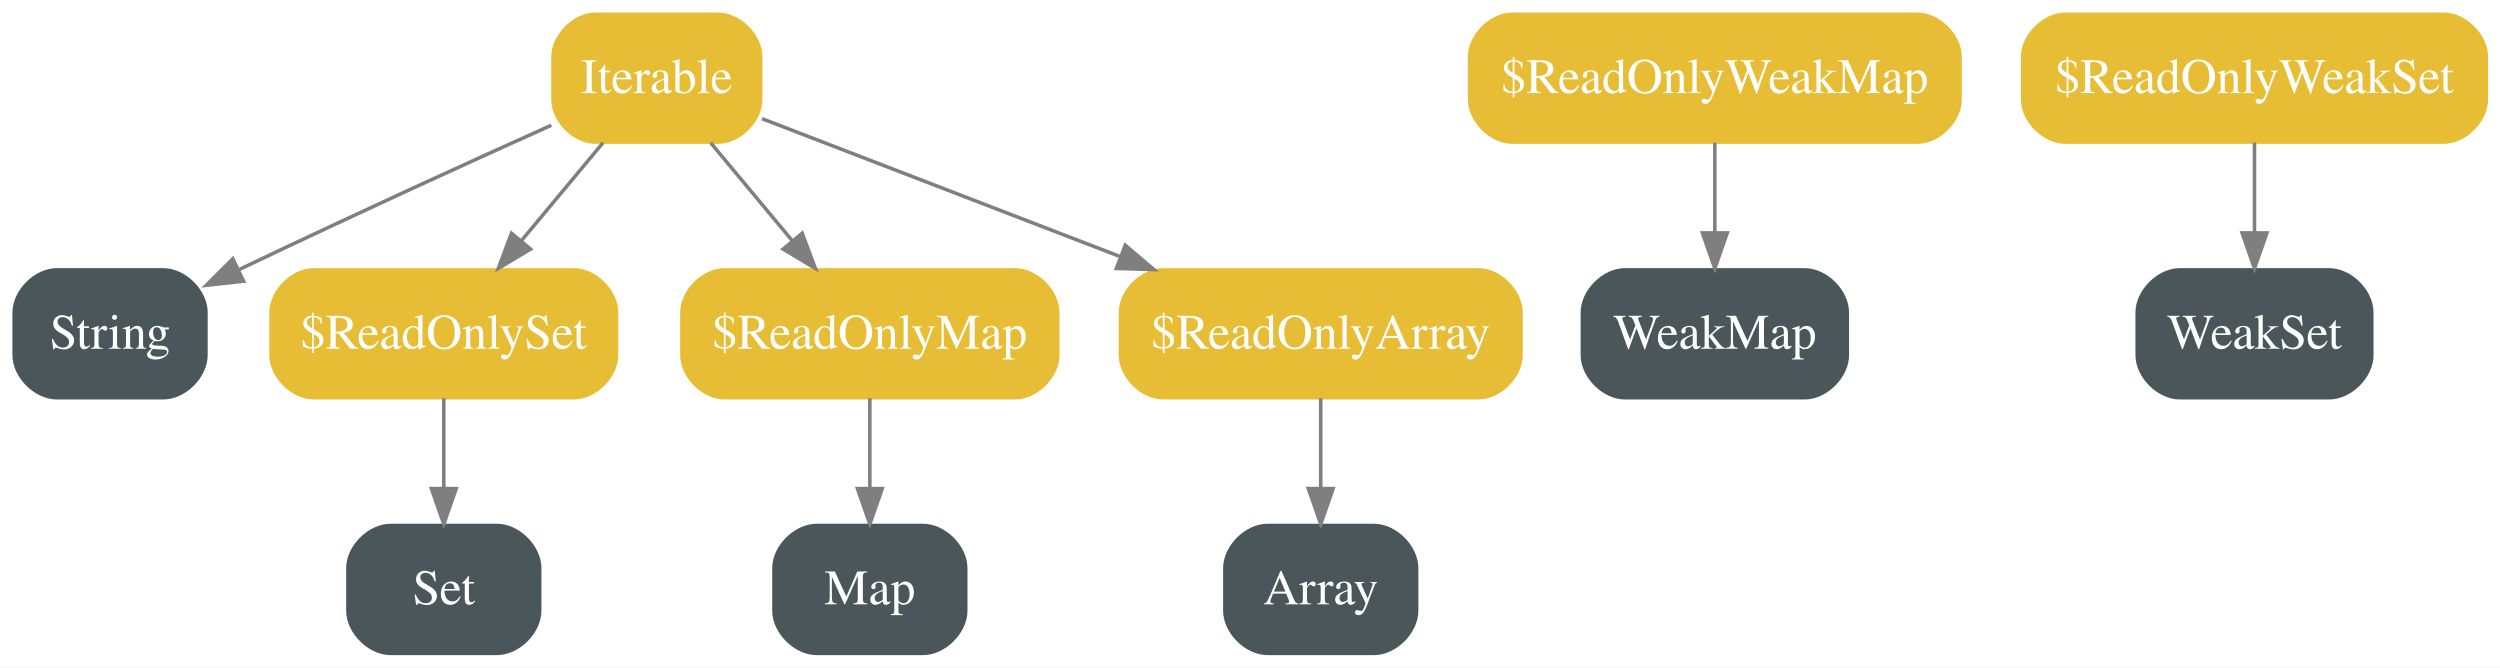
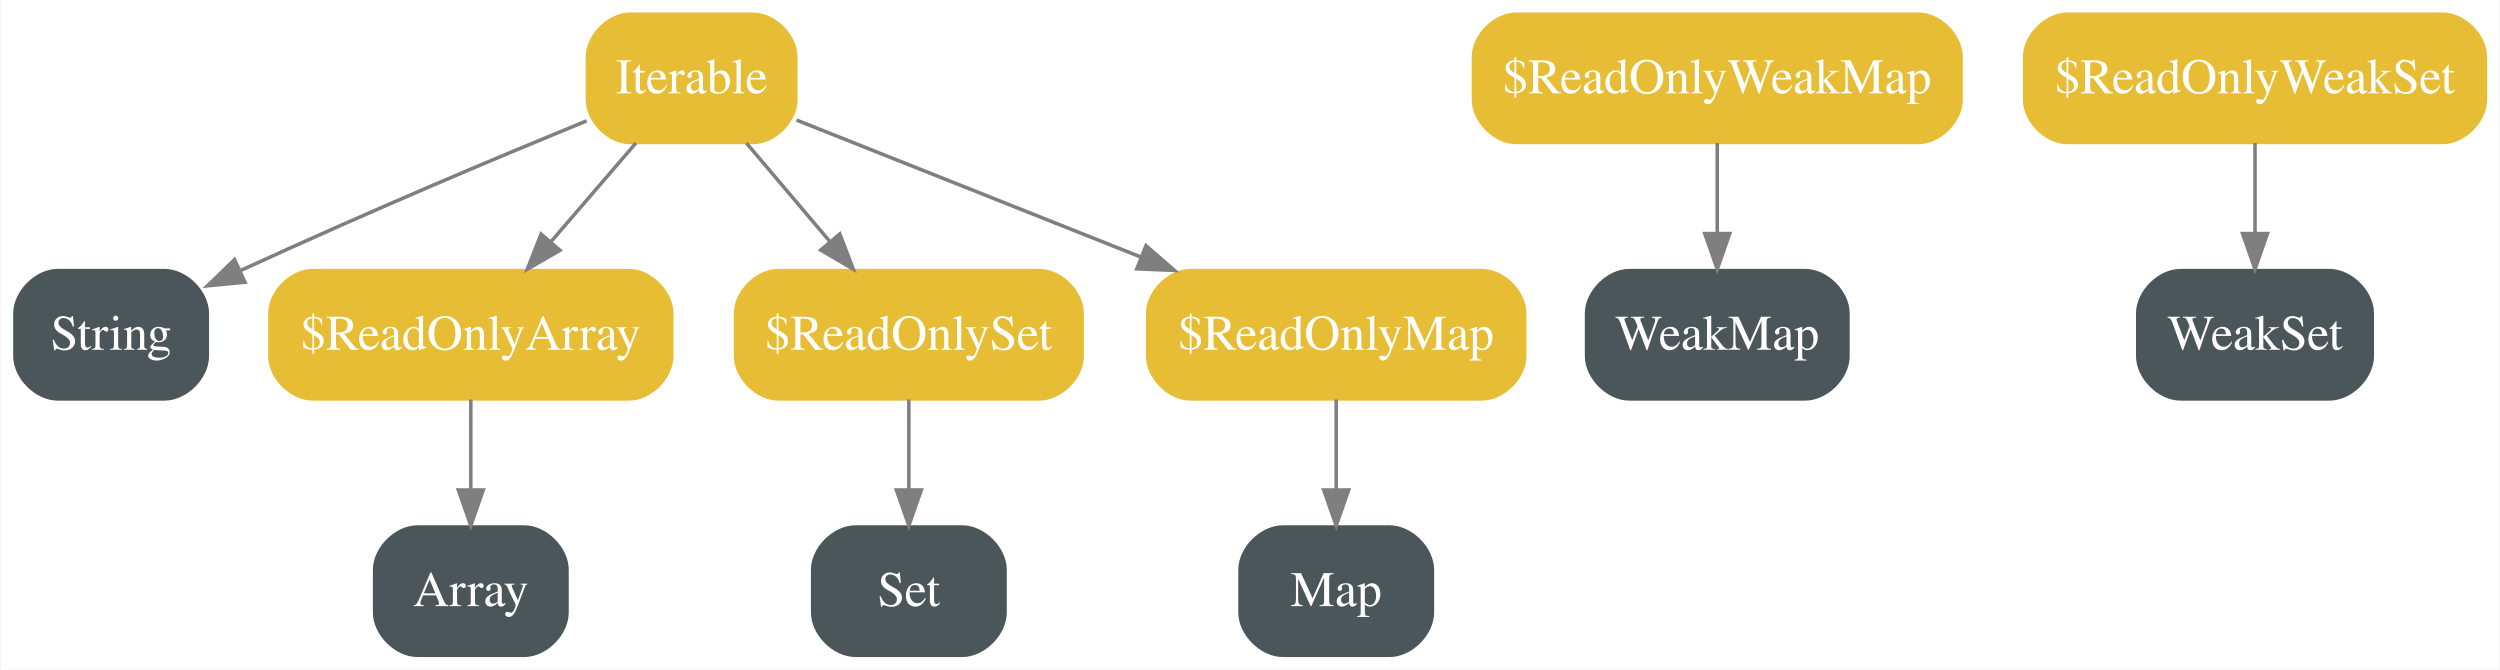
- <svg xmlns="http://www.w3.org/2000/svg" width="704pt" height="188pt" viewBox="0.00 0.00 704.15 188.00">
+ <svg xmlns="http://www.w3.org/2000/svg" width="702pt" height="188pt" viewBox="0.00 0.00 701.59 188.00">
  <g id="graph0" class="graph" transform="scale(1 1) rotate(0) translate(4 184)">
-     <polygon fill="#ffffff" stroke="transparent" points="-4,4 -4,-184 700.147,-184 700.147,4 -4,4" />
+     <polygon fill="#ffffff" stroke="transparent" points="-4,4 -4,-184 697.591,-184 697.591,4 -4,4" />
    <g id="node1" class="node">
-       <path fill="#4a5659" stroke="#4a5659" d="M136,-36C136,-36 106,-36 106,-36 100,-36 94,-30 94,-24 94,-24 94,-12 94,-12 94,-6 100,0 106,0 106,0 136,0 136,0 142,0 148,-6 148,-12 148,-12 148,-24 148,-24 148,-30 142,-36 136,-36" />
-       <text text-anchor="middle" x="121" y="-13.8" font-family="Times,serif" font-size="14.00" fill="#ffffff">Set</text>
+       <path fill="#4a5659" stroke="#4a5659" d="M266,-36C266,-36 236,-36 236,-36 230,-36 224,-30 224,-24 224,-24 224,-12 224,-12 224,-6 230,0 236,0 236,0 266,0 266,0 272,0 278,-6 278,-12 278,-12 278,-24 278,-24 278,-30 272,-36 266,-36" />
+       <text text-anchor="middle" x="251" y="-13.8" font-family="Times,serif" font-size="14.00" fill="#ffffff">Set</text>
    </g>
    <g id="node2" class="node">
-       <path fill="#4a5659" stroke="#4a5659" d="M256,-36C256,-36 226,-36 226,-36 220,-36 214,-30 214,-24 214,-24 214,-12 214,-12 214,-6 220,0 226,0 226,0 256,0 256,0 262,0 268,-6 268,-12 268,-12 268,-24 268,-24 268,-30 262,-36 256,-36" />
-       <text text-anchor="middle" x="241" y="-13.8" font-family="Times,serif" font-size="14.00" fill="#ffffff">Map</text>
+       <path fill="#4a5659" stroke="#4a5659" d="M386,-36C386,-36 356,-36 356,-36 350,-36 344,-30 344,-24 344,-24 344,-12 344,-12 344,-6 350,0 356,0 356,0 386,0 386,0 392,0 398,-6 398,-12 398,-12 398,-24 398,-24 398,-30 392,-36 386,-36" />
+       <text text-anchor="middle" x="371" y="-13.8" font-family="Times,serif" font-size="14.00" fill="#ffffff">Map</text>
    </g>
    <g id="node3" class="node">
-       <path fill="#4a5659" stroke="#4a5659" d="M383,-36C383,-36 353,-36 353,-36 347,-36 341,-30 341,-24 341,-24 341,-12 341,-12 341,-6 347,0 353,0 353,0 383,0 383,0 389,0 395,-6 395,-12 395,-12 395,-24 395,-24 395,-30 389,-36 383,-36" />
-       <text text-anchor="middle" x="368" y="-13.8" font-family="Times,serif" font-size="14.00" fill="#ffffff">Array</text>
+       <path fill="#4a5659" stroke="#4a5659" d="M143,-36C143,-36 113,-36 113,-36 107,-36 101,-30 101,-24 101,-24 101,-12 101,-12 101,-6 107,0 113,0 113,0 143,0 143,0 149,0 155,-6 155,-12 155,-12 155,-24 155,-24 155,-30 149,-36 143,-36" />
+       <text text-anchor="middle" x="128" y="-13.8" font-family="Times,serif" font-size="14.00" fill="#ffffff">Array</text>
    </g>
    <g id="node4" class="node">
      <path fill="#4a5659" stroke="#4a5659" d="M42,-108C42,-108 12,-108 12,-108 6,-108 0,-102 0,-96 0,-96 0,-84 0,-84 0,-78 6,-72 12,-72 12,-72 42,-72 42,-72 48,-72 54,-78 54,-84 54,-84 54,-96 54,-96 54,-102 48,-108 42,-108" />
      <text text-anchor="middle" x="27" y="-85.8" font-family="Times,serif" font-size="14.00" fill="#ffffff">String</text>
    </g>
    <g id="node5" class="node">
-       <path fill="#4a5659" stroke="#4a5659" d="M504.304,-108C504.304,-108 453.696,-108 453.696,-108 447.696,-108 441.696,-102 441.696,-96 441.696,-96 441.696,-84 441.696,-84 441.696,-78 447.696,-72 453.696,-72 453.696,-72 504.304,-72 504.304,-72 510.304,-72 516.304,-78 516.304,-84 516.304,-84 516.304,-96 516.304,-96 516.304,-102 510.304,-108 504.304,-108" />
-       <text text-anchor="middle" x="479" y="-85.8" font-family="Times,serif" font-size="14.00" fill="#ffffff">WeakMap</text>
+       <path fill="#4a5659" stroke="#4a5659" d="M502.69,-108C502.69,-108 453.31,-108 453.31,-108 447.31,-108 441.31,-102 441.31,-96 441.31,-96 441.31,-84 441.31,-84 441.31,-78 447.31,-72 453.31,-72 453.31,-72 502.69,-72 502.69,-72 508.69,-72 514.69,-78 514.69,-84 514.69,-84 514.69,-96 514.69,-96 514.69,-102 508.69,-108 502.69,-108" />
+       <text text-anchor="middle" x="478" y="-85.8" font-family="Times,serif" font-size="14.00" fill="#ffffff">WeakMap</text>
    </g>
    <g id="node6" class="node">
-       <path fill="#4a5659" stroke="#4a5659" d="M652.033,-108C652.033,-108 609.967,-108 609.967,-108 603.967,-108 597.967,-102 597.967,-96 597.967,-96 597.967,-84 597.967,-84 597.967,-78 603.967,-72 609.967,-72 609.967,-72 652.033,-72 652.033,-72 658.033,-72 664.033,-78 664.033,-84 664.033,-84 664.033,-96 664.033,-96 664.033,-102 658.033,-108 652.033,-108" />
-       <text text-anchor="middle" x="631" y="-85.8" font-family="Times,serif" font-size="14.00" fill="#ffffff">WeakSet</text>
+       <path fill="#4a5659" stroke="#4a5659" d="M649.918,-108C649.918,-108 608.082,-108 608.082,-108 602.082,-108 596.082,-102 596.082,-96 596.082,-96 596.082,-84 596.082,-84 596.082,-78 602.082,-72 608.082,-72 608.082,-72 649.918,-72 649.918,-72 655.918,-72 661.918,-78 661.918,-84 661.918,-84 661.918,-96 661.918,-96 661.918,-102 655.918,-108 649.918,-108" />
+       <text text-anchor="middle" x="629" y="-85.8" font-family="Times,serif" font-size="14.00" fill="#ffffff">WeakSet</text>
    </g>
    <g id="node7" class="node">
-       <path fill="#e8bd36" stroke="#e8bd36" d="M198.247,-180C198.247,-180 163.753,-180 163.753,-180 157.753,-180 151.753,-174 151.753,-168 151.753,-168 151.753,-156 151.753,-156 151.753,-150 157.753,-144 163.753,-144 163.753,-144 198.247,-144 198.247,-144 204.247,-144 210.247,-150 210.247,-156 210.247,-156 210.247,-168 210.247,-168 210.247,-174 204.247,-180 198.247,-180" />
-       <text text-anchor="middle" x="181" y="-157.8" font-family="Times,serif" font-size="14.00" fill="#ffffff">Iterable</text>
+       <path fill="#e8bd36" stroke="#e8bd36" d="M207.246,-180C207.246,-180 172.754,-180 172.754,-180 166.754,-180 160.754,-174 160.754,-168 160.754,-168 160.754,-156 160.754,-156 160.754,-150 166.754,-144 172.754,-144 172.754,-144 207.246,-144 207.246,-144 213.246,-144 219.246,-150 219.246,-156 219.246,-156 219.246,-168 219.246,-168 219.246,-174 213.246,-180 207.246,-180" />
+       <text text-anchor="middle" x="190" y="-157.8" font-family="Times,serif" font-size="14.00" fill="#ffffff">Iterable</text>
    </g>
    <g id="edge4" class="edge">
-       <path fill="none" stroke="#7f7f7f" d="M151.287,-148.744C129.31,-138.864 98.458,-124.838 63.534,-108.189" />
-       <polygon fill="#7f7f7f" stroke="#7f7f7f" points="64.609,-104.823 54.078,-103.664 61.587,-111.138 64.609,-104.823" />
+       <path fill="none" stroke="#7f7f7f" d="M160.518,-150.068C136.554,-140.237 101.715,-125.646 63.335,-108.036" />
+       <polygon fill="#7f7f7f" stroke="#7f7f7f" points="64.586,-104.759 54.04,-103.743 61.651,-111.114 64.586,-104.759" />
    </g>
    <g id="node8" class="node">
-       <path fill="#e8bd36" stroke="#e8bd36" d="M157.651,-108C157.651,-108 84.349,-108 84.349,-108 78.349,-108 72.349,-102 72.349,-96 72.349,-96 72.349,-84 72.349,-84 72.349,-78 78.349,-72 84.349,-72 84.349,-72 157.651,-72 157.651,-72 163.651,-72 169.651,-78 169.651,-84 169.651,-84 169.651,-96 169.651,-96 169.651,-102 163.651,-108 157.651,-108" />
-       <text text-anchor="middle" x="121" y="-85.8" font-family="Times,serif" font-size="14.00" fill="#ffffff">$ReadOnlySet</text>
+       <path fill="#e8bd36" stroke="#e8bd36" d="M172.415,-108C172.415,-108 83.585,-108 83.585,-108 77.585,-108 71.585,-102 71.585,-96 71.585,-96 71.585,-84 71.585,-84 71.585,-78 77.585,-72 83.585,-72 83.585,-72 172.415,-72 172.415,-72 178.415,-72 184.415,-78 184.415,-84 184.415,-84 184.415,-96 184.415,-96 184.415,-102 178.415,-108 172.415,-108" />
+       <text text-anchor="middle" x="128" y="-85.8" font-family="Times,serif" font-size="14.00" fill="#ffffff">$ReadOnlyArray</text>
    </g>
    <g id="edge1" class="edge">
-       <path fill="none" stroke="#7f7f7f" d="M165.859,-143.831C158.878,-135.454 150.461,-125.353 142.812,-116.175" />
-       <polygon fill="#7f7f7f" stroke="#7f7f7f" points="145.435,-113.855 136.344,-108.413 140.058,-118.336 145.435,-113.855" />
+       <path fill="none" stroke="#7f7f7f" d="M174.355,-143.831C167.141,-135.454 158.443,-125.353 150.54,-116.175" />
+       <polygon fill="#7f7f7f" stroke="#7f7f7f" points="153.033,-113.707 143.856,-108.413 147.729,-118.275 153.033,-113.707" />
    </g>
    <g id="node9" class="node">
-       <path fill="#e8bd36" stroke="#e8bd36" d="M281.923,-108C281.923,-108 200.077,-108 200.077,-108 194.077,-108 188.077,-102 188.077,-96 188.077,-96 188.077,-84 188.077,-84 188.077,-78 194.077,-72 200.077,-72 200.077,-72 281.923,-72 281.923,-72 287.923,-72 293.923,-78 293.923,-84 293.923,-84 293.923,-96 293.923,-96 293.923,-102 287.923,-108 281.923,-108" />
-       <text text-anchor="middle" x="241" y="-85.8" font-family="Times,serif" font-size="14.00" fill="#ffffff">$ReadOnlyMap</text>
+       <path fill="#e8bd36" stroke="#e8bd36" d="M287.656,-108C287.656,-108 214.344,-108 214.344,-108 208.344,-108 202.344,-102 202.344,-96 202.344,-96 202.344,-84 202.344,-84 202.344,-78 208.344,-72 214.344,-72 214.344,-72 287.656,-72 287.656,-72 293.656,-72 299.656,-78 299.656,-84 299.656,-84 299.656,-96 299.656,-96 299.656,-102 293.656,-108 287.656,-108" />
+       <text text-anchor="middle" x="251" y="-85.8" font-family="Times,serif" font-size="14.00" fill="#ffffff">$ReadOnlySet</text>
    </g>
    <g id="edge2" class="edge">
-       <path fill="none" stroke="#7f7f7f" d="M196.141,-143.831C203.122,-135.454 211.539,-125.353 219.188,-116.175" />
-       <polygon fill="#7f7f7f" stroke="#7f7f7f" points="221.942,-118.336 225.656,-108.413 216.565,-113.855 221.942,-118.336" />
+       <path fill="none" stroke="#7f7f7f" d="M205.393,-143.831C212.49,-135.454 221.048,-125.353 228.824,-116.175" />
+       <polygon fill="#7f7f7f" stroke="#7f7f7f" points="231.606,-118.306 235.4,-108.413 226.265,-113.781 231.606,-118.306" />
    </g>
    <g id="node10" class="node">
-       <path fill="#e8bd36" stroke="#e8bd36" d="M412.406,-108C412.406,-108 323.594,-108 323.594,-108 317.594,-108 311.594,-102 311.594,-96 311.594,-96 311.594,-84 311.594,-84 311.594,-78 317.594,-72 323.594,-72 323.594,-72 412.406,-72 412.406,-72 418.406,-72 424.406,-78 424.406,-84 424.406,-84 424.406,-96 424.406,-96 424.406,-102 418.406,-108 412.406,-108" />
-       <text text-anchor="middle" x="368" y="-85.8" font-family="Times,serif" font-size="14.00" fill="#ffffff">$ReadOnlyArray</text>
+       <path fill="#e8bd36" stroke="#e8bd36" d="M411.929,-108C411.929,-108 330.071,-108 330.071,-108 324.071,-108 318.071,-102 318.071,-96 318.071,-96 318.071,-84 318.071,-84 318.071,-78 324.071,-72 330.071,-72 330.071,-72 411.929,-72 411.929,-72 417.929,-72 423.929,-78 423.929,-84 423.929,-84 423.929,-96 423.929,-96 423.929,-102 417.929,-108 411.929,-108" />
+       <text text-anchor="middle" x="371" y="-85.8" font-family="Times,serif" font-size="14.00" fill="#ffffff">$ReadOnlyMap</text>
    </g>
    <g id="edge3" class="edge">
-       <path fill="none" stroke="#7f7f7f" d="M210.631,-150.591C237.626,-140.197 278.228,-124.565 311.428,-111.782" />
-       <polygon fill="#7f7f7f" stroke="#7f7f7f" points="312.949,-114.947 321.023,-108.087 310.433,-108.414 312.949,-114.947" />
+       <path fill="none" stroke="#7f7f7f" d="M219.484,-150.272C245.538,-139.908 284.222,-124.52 315.98,-111.887" />
+       <polygon fill="#7f7f7f" stroke="#7f7f7f" points="317.594,-115.011 325.592,-108.063 315.006,-108.507 317.594,-115.011" />
+     </g>
+     <g id="edge5" class="edge">
+       <path fill="none" stroke="#7f7f7f" d="M128,-71.831C128,-64.131 128,-54.974 128,-46.417" />
+       <polygon fill="#7f7f7f" stroke="#7f7f7f" points="131.5,-46.413 128,-36.413 124.5,-46.413 131.5,-46.413" />
    </g>
    <g id="edge6" class="edge">
-       <path fill="none" stroke="#7f7f7f" d="M121,-71.831C121,-64.131 121,-54.974 121,-46.417" />
-       <polygon fill="#7f7f7f" stroke="#7f7f7f" points="124.5,-46.413 121,-36.413 117.5,-46.413 124.5,-46.413" />
+       <path fill="none" stroke="#7f7f7f" d="M251,-71.831C251,-64.131 251,-54.974 251,-46.417" />
+       <polygon fill="#7f7f7f" stroke="#7f7f7f" points="254.5,-46.413 251,-36.413 247.5,-46.413 254.5,-46.413" />
    </g>
    <g id="edge7" class="edge">
-       <path fill="none" stroke="#7f7f7f" d="M241,-71.831C241,-64.131 241,-54.974 241,-46.417" />
-       <polygon fill="#7f7f7f" stroke="#7f7f7f" points="244.5,-46.413 241,-36.413 237.5,-46.413 244.5,-46.413" />
-     </g>
-     <g id="edge5" class="edge">
-       <path fill="none" stroke="#7f7f7f" d="M368,-71.831C368,-64.131 368,-54.974 368,-46.417" />
-       <polygon fill="#7f7f7f" stroke="#7f7f7f" points="371.5,-46.413 368,-36.413 364.5,-46.413 371.5,-46.413" />
+       <path fill="none" stroke="#7f7f7f" d="M371,-71.831C371,-64.131 371,-54.974 371,-46.417" />
+       <polygon fill="#7f7f7f" stroke="#7f7f7f" points="374.5,-46.413 371,-36.413 367.5,-46.413 374.5,-46.413" />
    </g>
    <g id="node11" class="node">
-       <path fill="#e8bd36" stroke="#e8bd36" d="M536.066,-180C536.066,-180 421.934,-180 421.934,-180 415.934,-180 409.934,-174 409.934,-168 409.934,-168 409.934,-156 409.934,-156 409.934,-150 415.934,-144 421.934,-144 421.934,-144 536.066,-144 536.066,-144 542.066,-144 548.066,-150 548.066,-156 548.066,-156 548.066,-168 548.066,-168 548.066,-174 542.066,-180 536.066,-180" />
-       <text text-anchor="middle" x="479" y="-157.8" font-family="Times,serif" font-size="14.00" fill="#ffffff">$ReadOnlyWeakMap</text>
+       <path fill="#e8bd36" stroke="#e8bd36" d="M681.683,-180C681.683,-180 576.317,-180 576.317,-180 570.317,-180 564.317,-174 564.317,-168 564.317,-168 564.317,-156 564.317,-156 564.317,-150 570.317,-144 576.317,-144 576.317,-144 681.683,-144 681.683,-144 687.683,-144 693.683,-150 693.683,-156 693.683,-156 693.683,-168 693.683,-168 693.683,-174 687.683,-180 681.683,-180" />
+       <text text-anchor="middle" x="629" y="-157.8" font-family="Times,serif" font-size="14.00" fill="#ffffff">$ReadOnlyWeakSet</text>
    </g>
    <g id="edge8" class="edge">
-       <path fill="none" stroke="#7f7f7f" d="M479,-143.831C479,-136.131 479,-126.974 479,-118.417" />
-       <polygon fill="#7f7f7f" stroke="#7f7f7f" points="482.5,-118.413 479,-108.413 475.5,-118.413 482.5,-118.413" />
+       <path fill="none" stroke="#7f7f7f" d="M629,-143.831C629,-136.131 629,-126.974 629,-118.417" />
+       <polygon fill="#7f7f7f" stroke="#7f7f7f" points="632.5,-118.413 629,-108.413 625.5,-118.413 632.5,-118.413" />
    </g>
    <g id="node12" class="node">
-       <path fill="#e8bd36" stroke="#e8bd36" d="M684.295,-180C684.295,-180 577.705,-180 577.705,-180 571.705,-180 565.705,-174 565.705,-168 565.705,-168 565.705,-156 565.705,-156 565.705,-150 571.705,-144 577.705,-144 577.705,-144 684.295,-144 684.295,-144 690.295,-144 696.295,-150 696.295,-156 696.295,-156 696.295,-168 696.295,-168 696.295,-174 690.295,-180 684.295,-180" />
-       <text text-anchor="middle" x="631" y="-157.8" font-family="Times,serif" font-size="14.00" fill="#ffffff">$ReadOnlyWeakSet</text>
+       <path fill="#e8bd36" stroke="#e8bd36" d="M534.455,-180C534.455,-180 421.545,-180 421.545,-180 415.545,-180 409.545,-174 409.545,-168 409.545,-168 409.545,-156 409.545,-156 409.545,-150 415.545,-144 421.545,-144 421.545,-144 534.455,-144 534.455,-144 540.455,-144 546.455,-150 546.455,-156 546.455,-156 546.455,-168 546.455,-168 546.455,-174 540.455,-180 534.455,-180" />
+       <text text-anchor="middle" x="478" y="-157.8" font-family="Times,serif" font-size="14.00" fill="#ffffff">$ReadOnlyWeakMap</text>
    </g>
    <g id="edge9" class="edge">
-       <path fill="none" stroke="#7f7f7f" d="M631,-143.831C631,-136.131 631,-126.974 631,-118.417" />
-       <polygon fill="#7f7f7f" stroke="#7f7f7f" points="634.5,-118.413 631,-108.413 627.5,-118.413 634.5,-118.413" />
+       <path fill="none" stroke="#7f7f7f" d="M478,-143.831C478,-136.131 478,-126.974 478,-118.417" />
+       <polygon fill="#7f7f7f" stroke="#7f7f7f" points="481.5,-118.413 478,-108.413 474.5,-118.413 481.5,-118.413" />
    </g>
  </g>
</svg>
